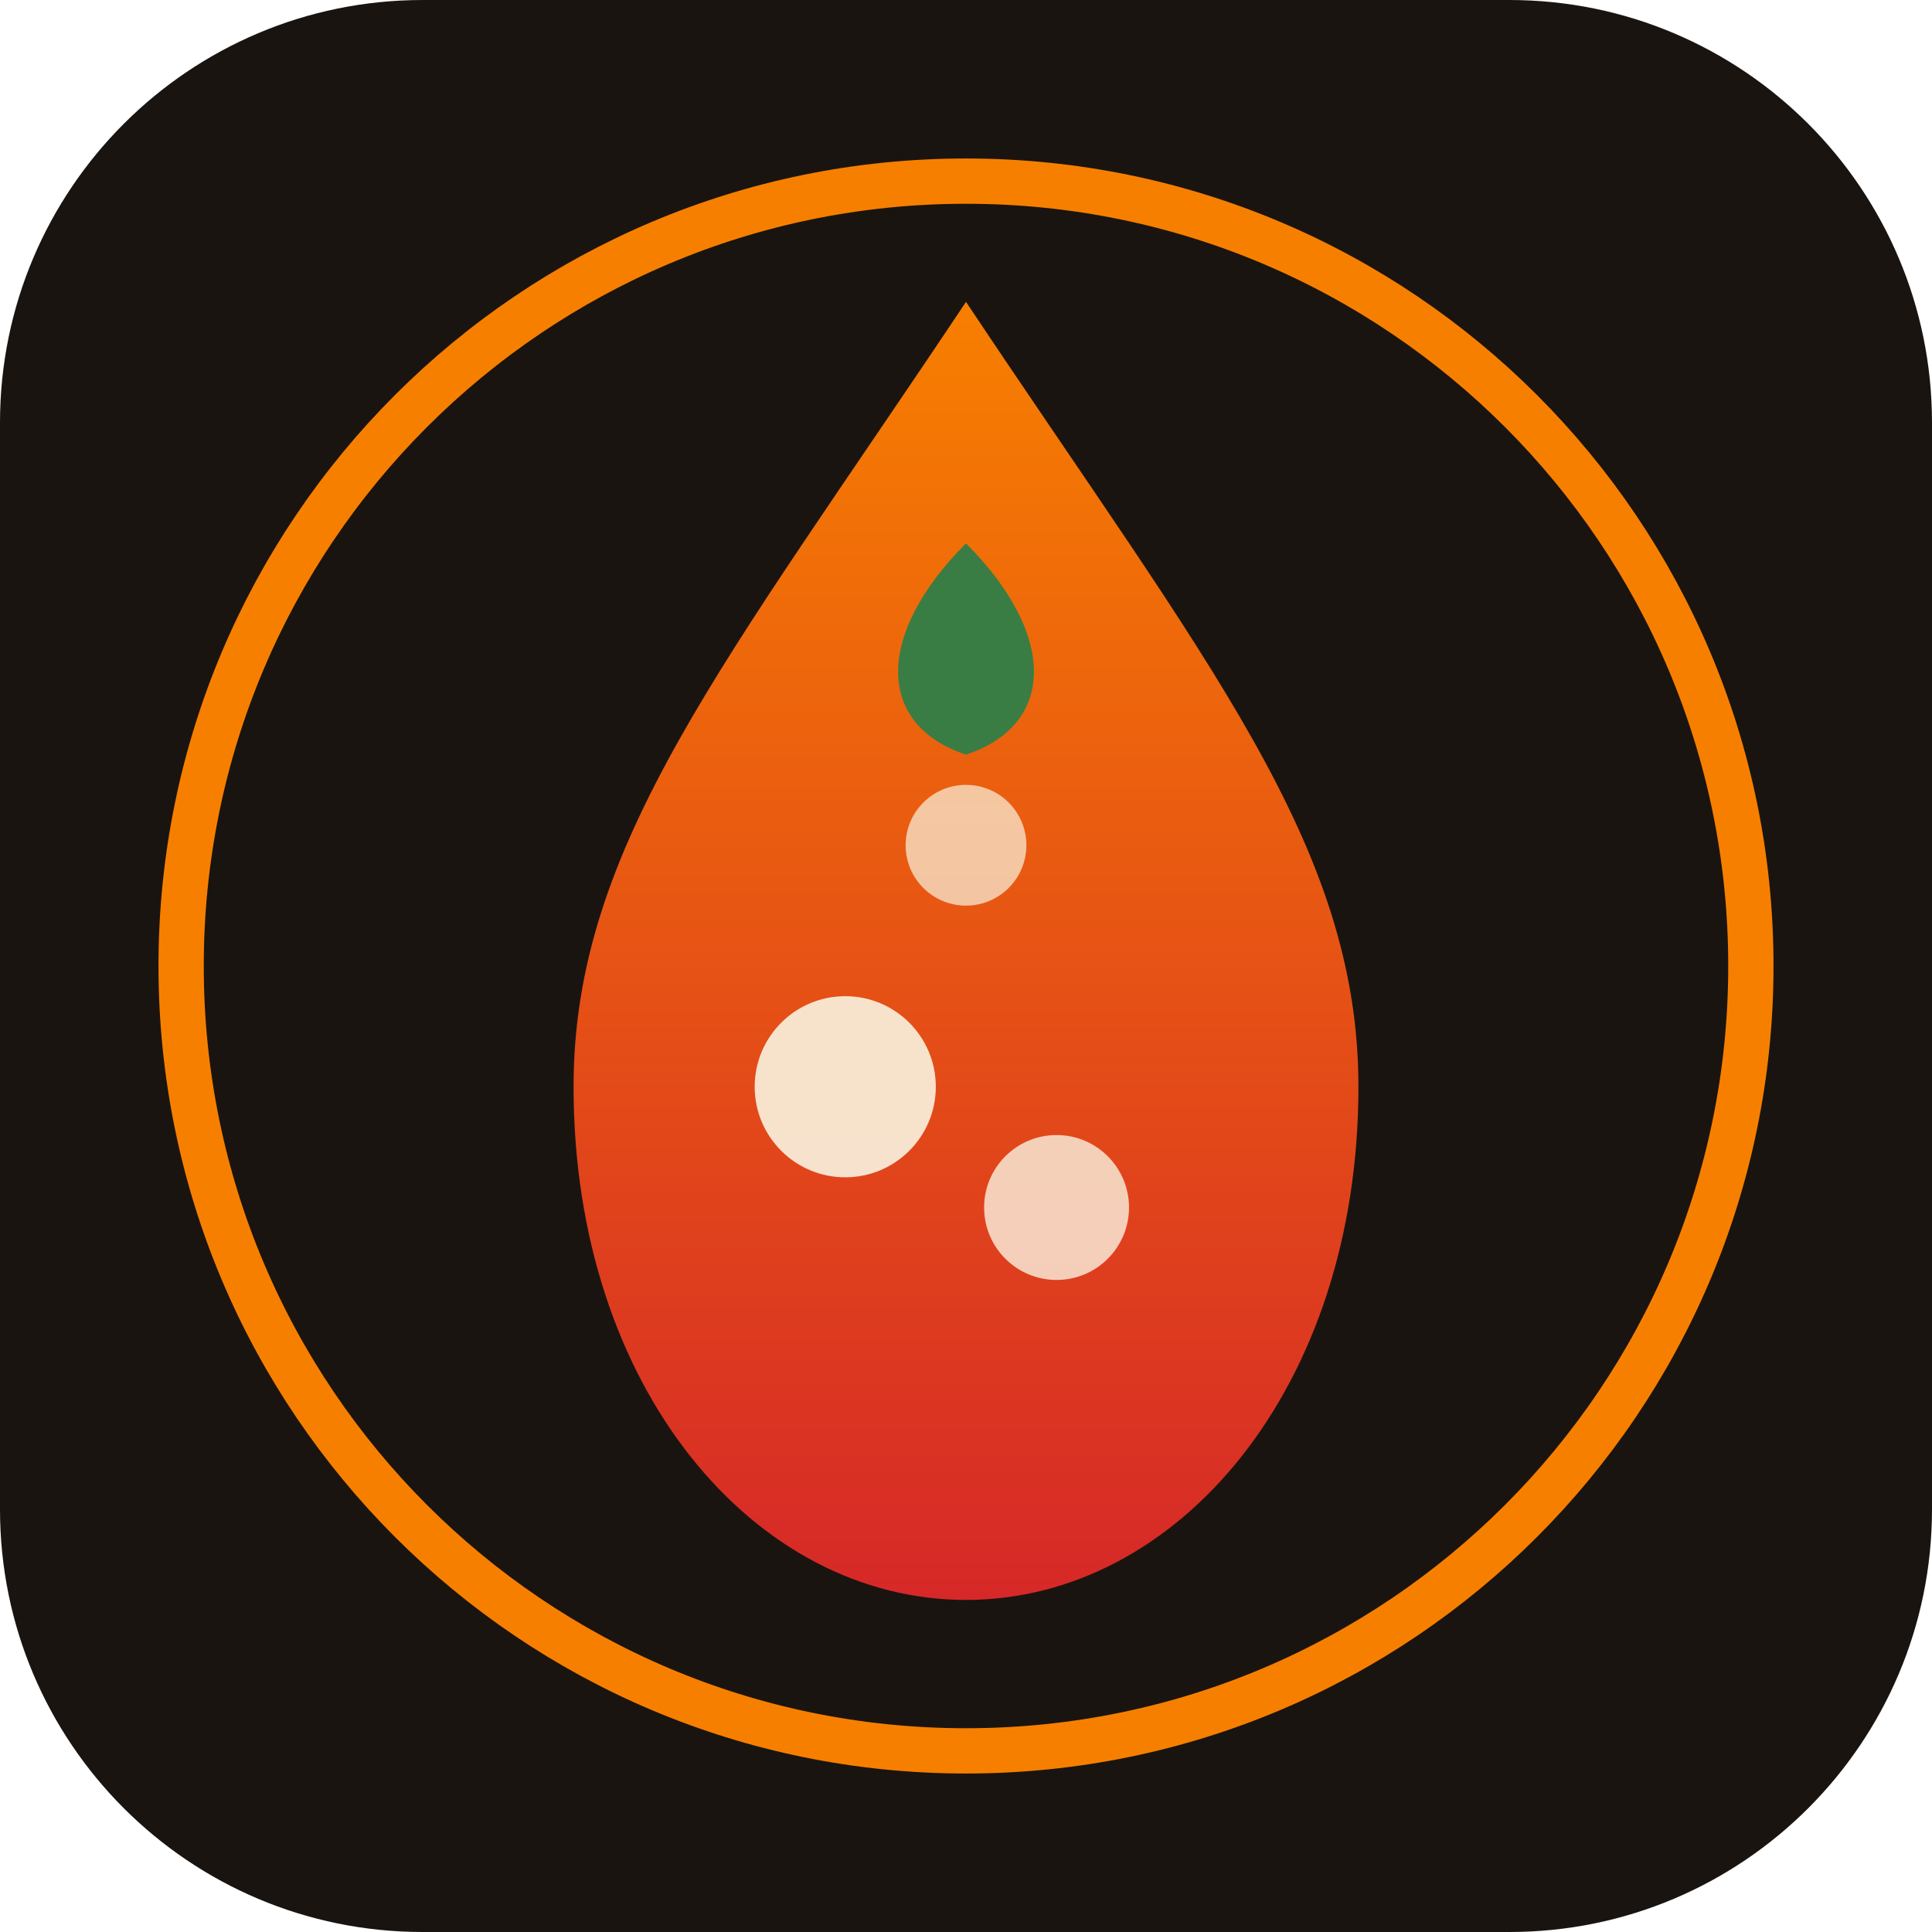
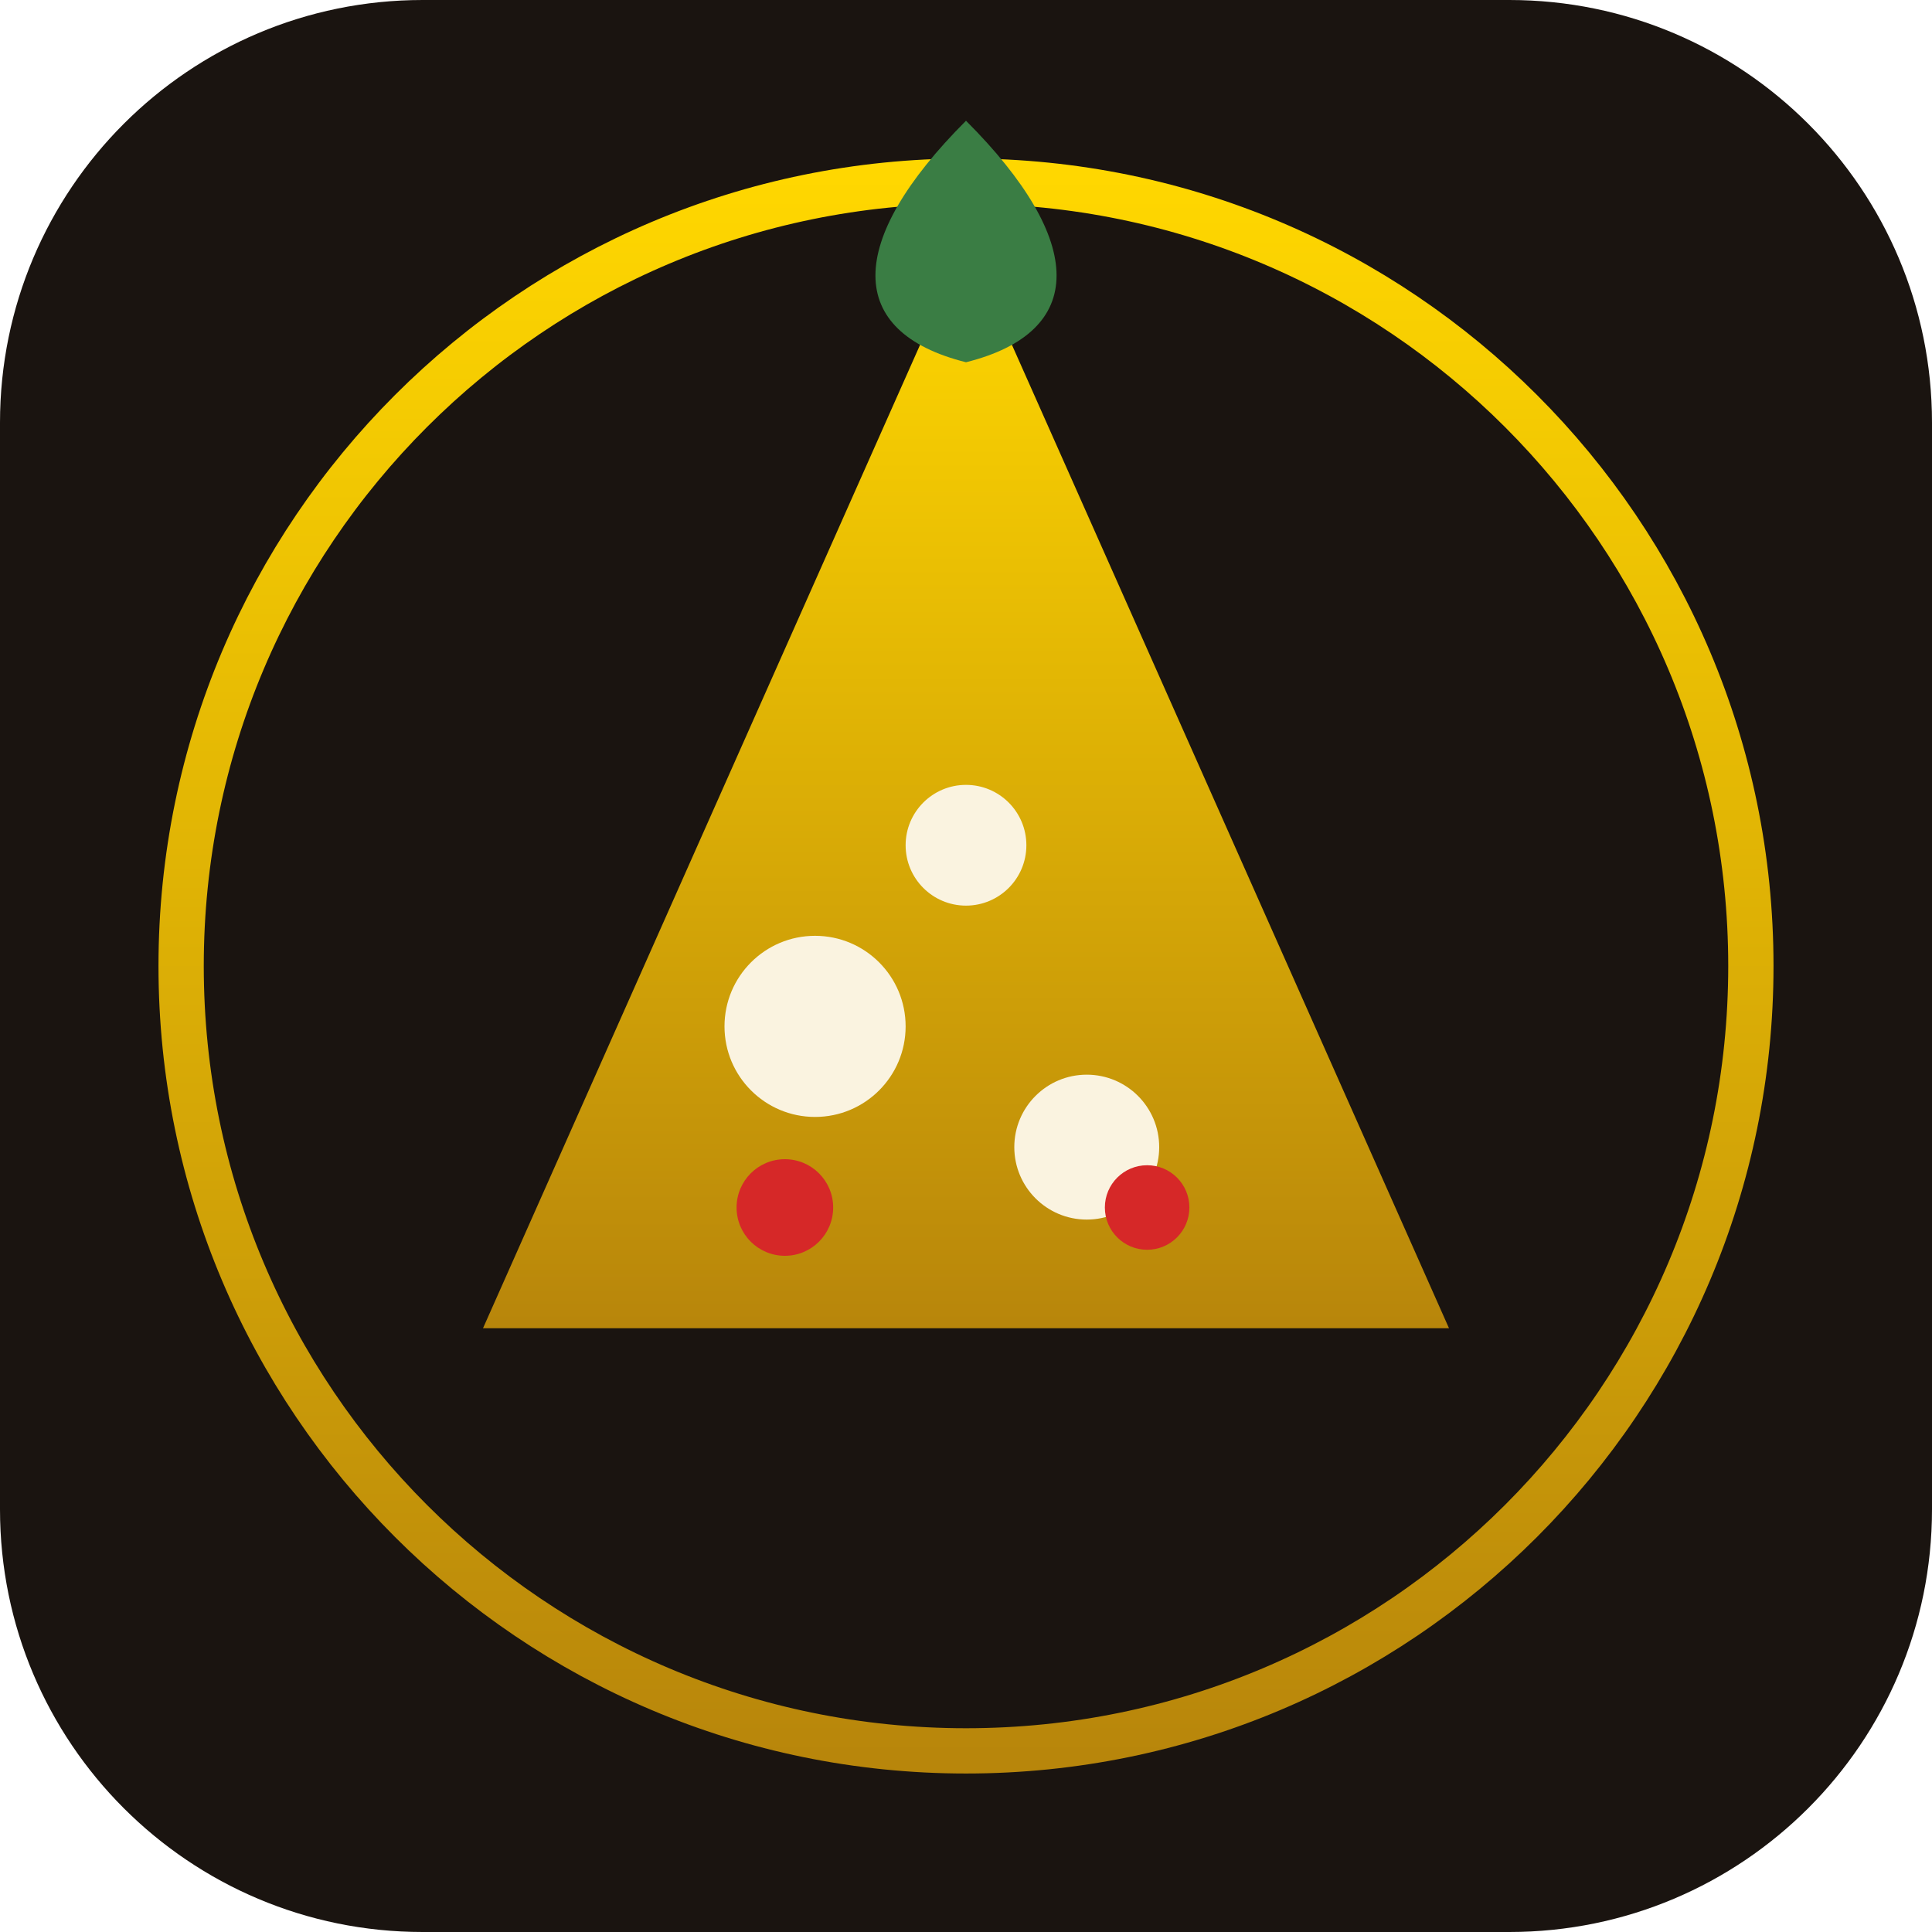
<svg xmlns="http://www.w3.org/2000/svg" viewBox="0 0 64 64" role="img" aria-label="Demos Pizza">
  <defs>
-     <linearGradient id="dpFlame" x1="0" y1="0" x2="0" y2="1">
-       <stop offset="0%" stop-color="#F77F00" />
-       <stop offset="100%" stop-color="#D62828" />
+     <linearGradient id="dpGold" x1="0" y1="0" x2="0" y2="1">
+       <stop offset="0%" stop-color="#FFD700" />
+       <stop offset="100%" stop-color="#B8860B" />
    </linearGradient>
  </defs>
  <rect width="64" height="64" rx="14" fill="#1A1410" />
-   <circle cx="32" cy="32" r="26" fill="none" stroke="#F77F00" stroke-width="1.5" />
-   <path d="M32 10 C 24 22, 19 28, 19 36 C 19 46, 25 53, 32 53 C 39 53, 45 46, 45 36 C 45 28, 40 22, 32 10 Z" fill="url(#dpFlame)" />
-   <circle cx="28" cy="36" r="3" fill="#FAF3E0" opacity="0.9" />
-   <circle cx="35" cy="40" r="2.4" fill="#FAF3E0" opacity="0.8" />
-   <circle cx="32" cy="28" r="2" fill="#FAF3E0" opacity="0.7" />
-   <path d="M32 18 C 29 21, 29 24, 32 25 C 35 24, 35 21, 32 18 Z" fill="#3A7D44" />
+   <circle cx="32" cy="32" r="26" fill="none" stroke="url(#dpGold)" stroke-width="1.5" />
+   <path d="M32 8 L 48 44 L 16 44 Z" fill="url(#dpGold)" />
+   <circle cx="27" cy="34" r="3" fill="#FAF3E0" />
+   <circle cx="36" cy="38" r="2.4" fill="#FAF3E0" />
+   <circle cx="32" cy="28" r="2" fill="#FAF3E0" />
+   <circle cx="26" cy="40" r="1.6" fill="#D62828" />
+   <circle cx="38" cy="40" r="1.4" fill="#D62828" />
+   <path d="M32 4 C 28 8, 28 11, 32 12 C 36 11, 36 8, 32 4 Z" fill="#3A7D44" />
</svg>
